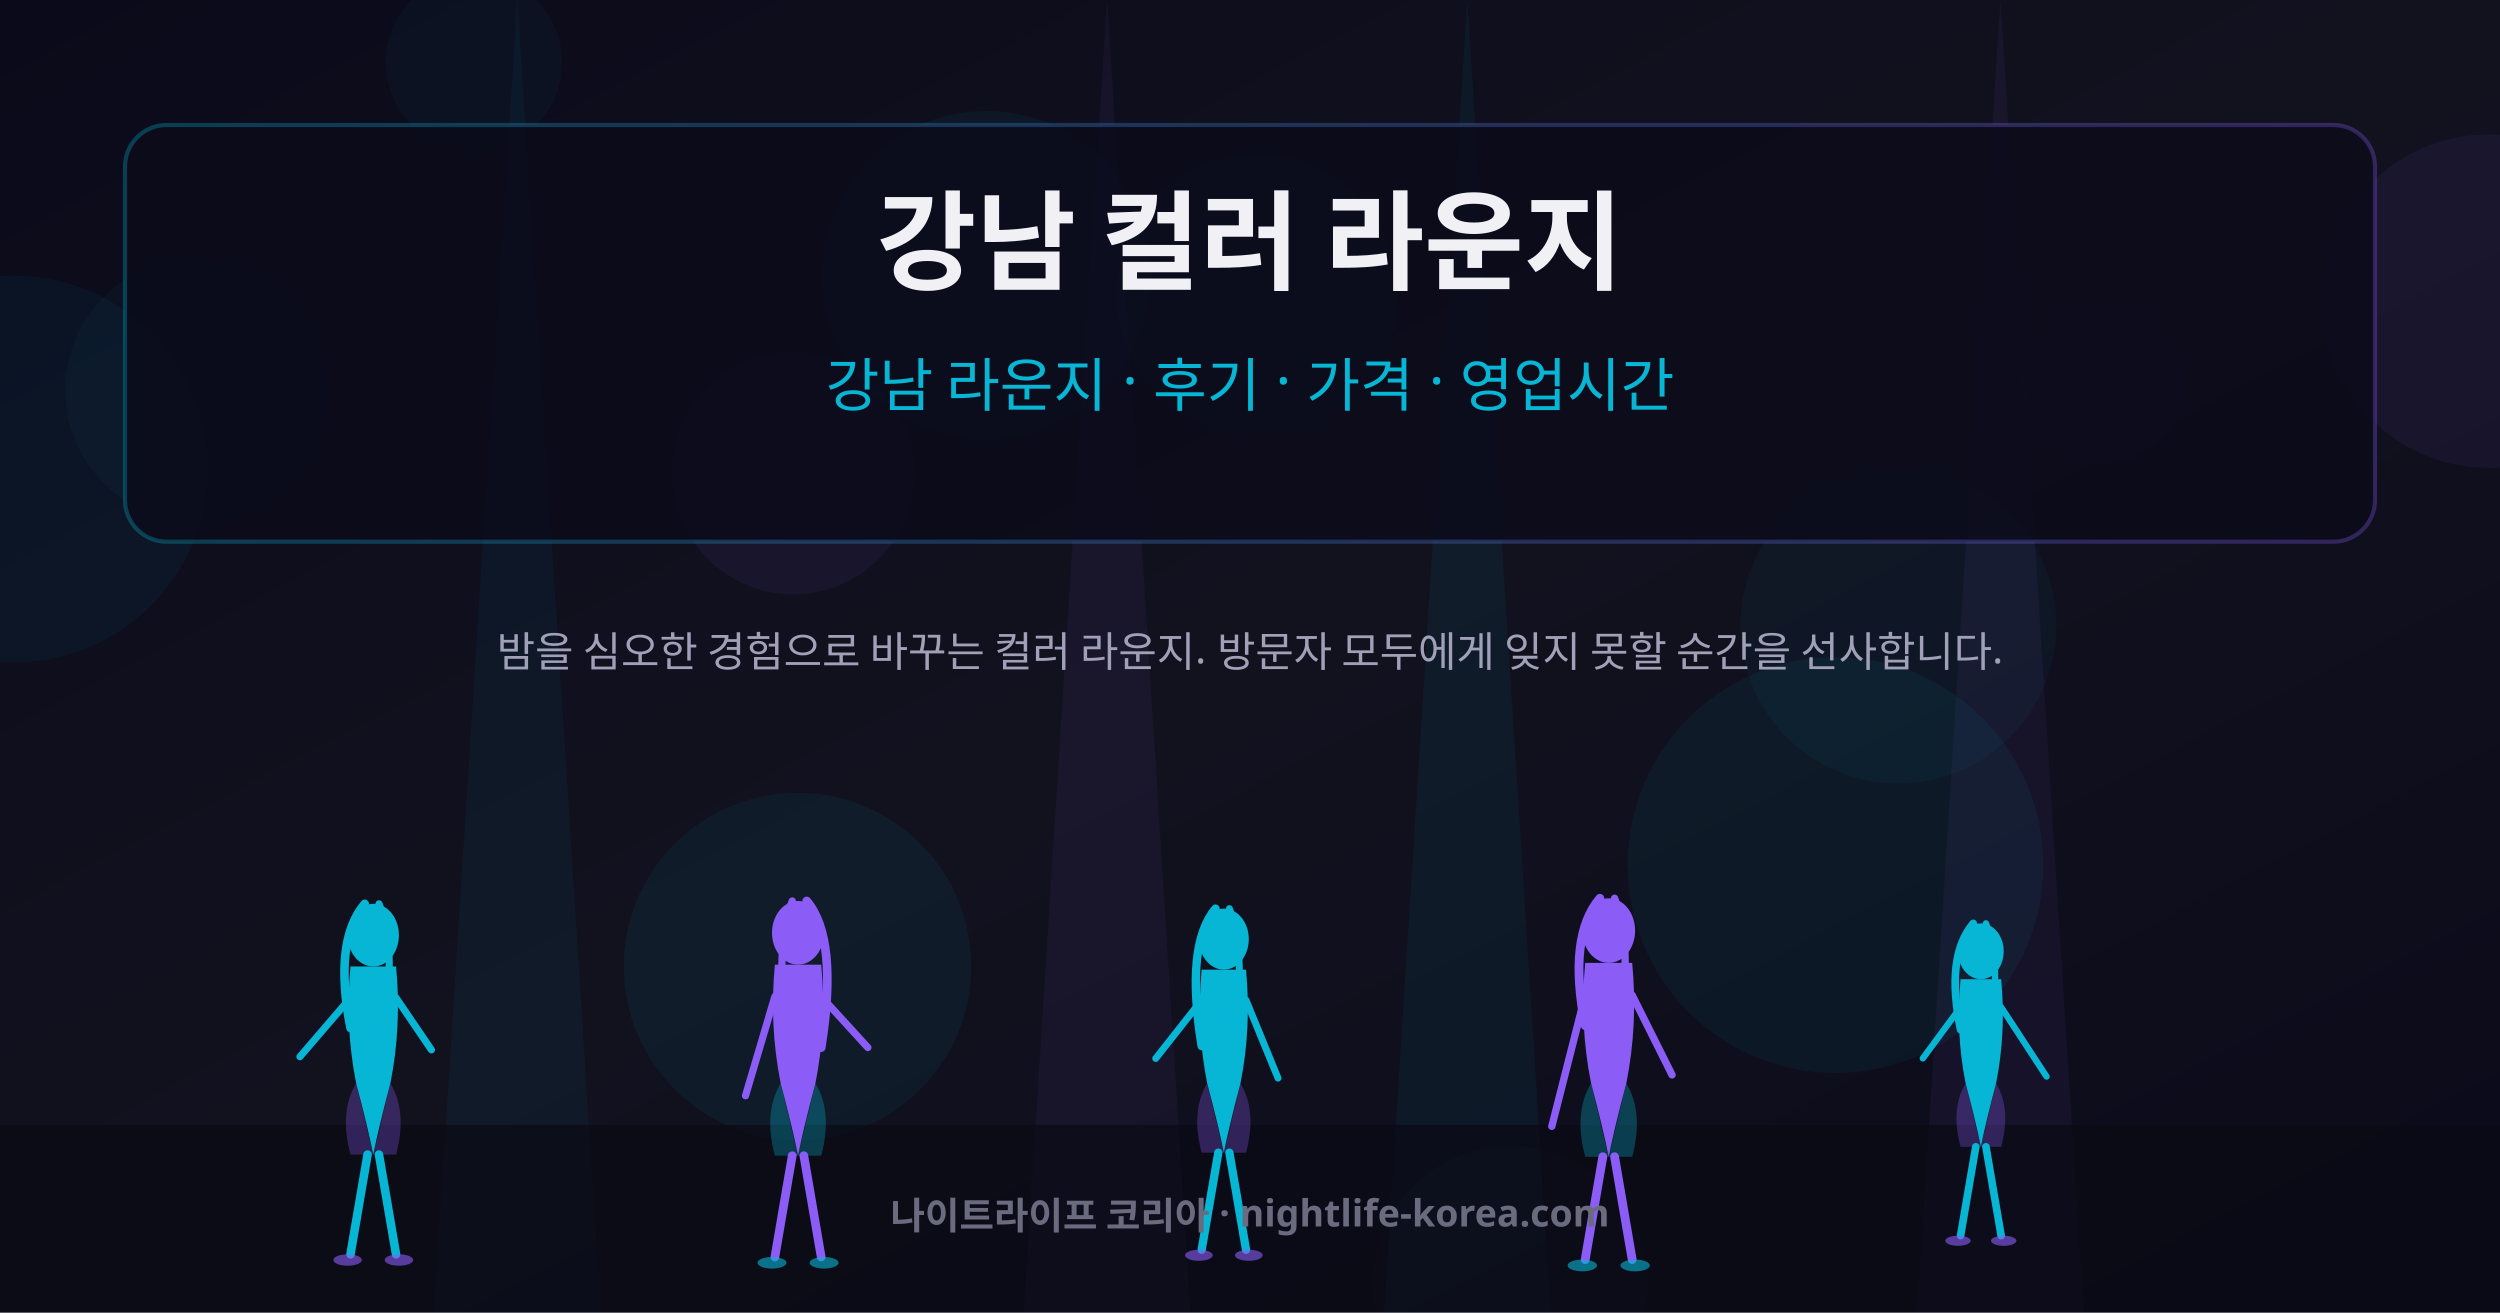
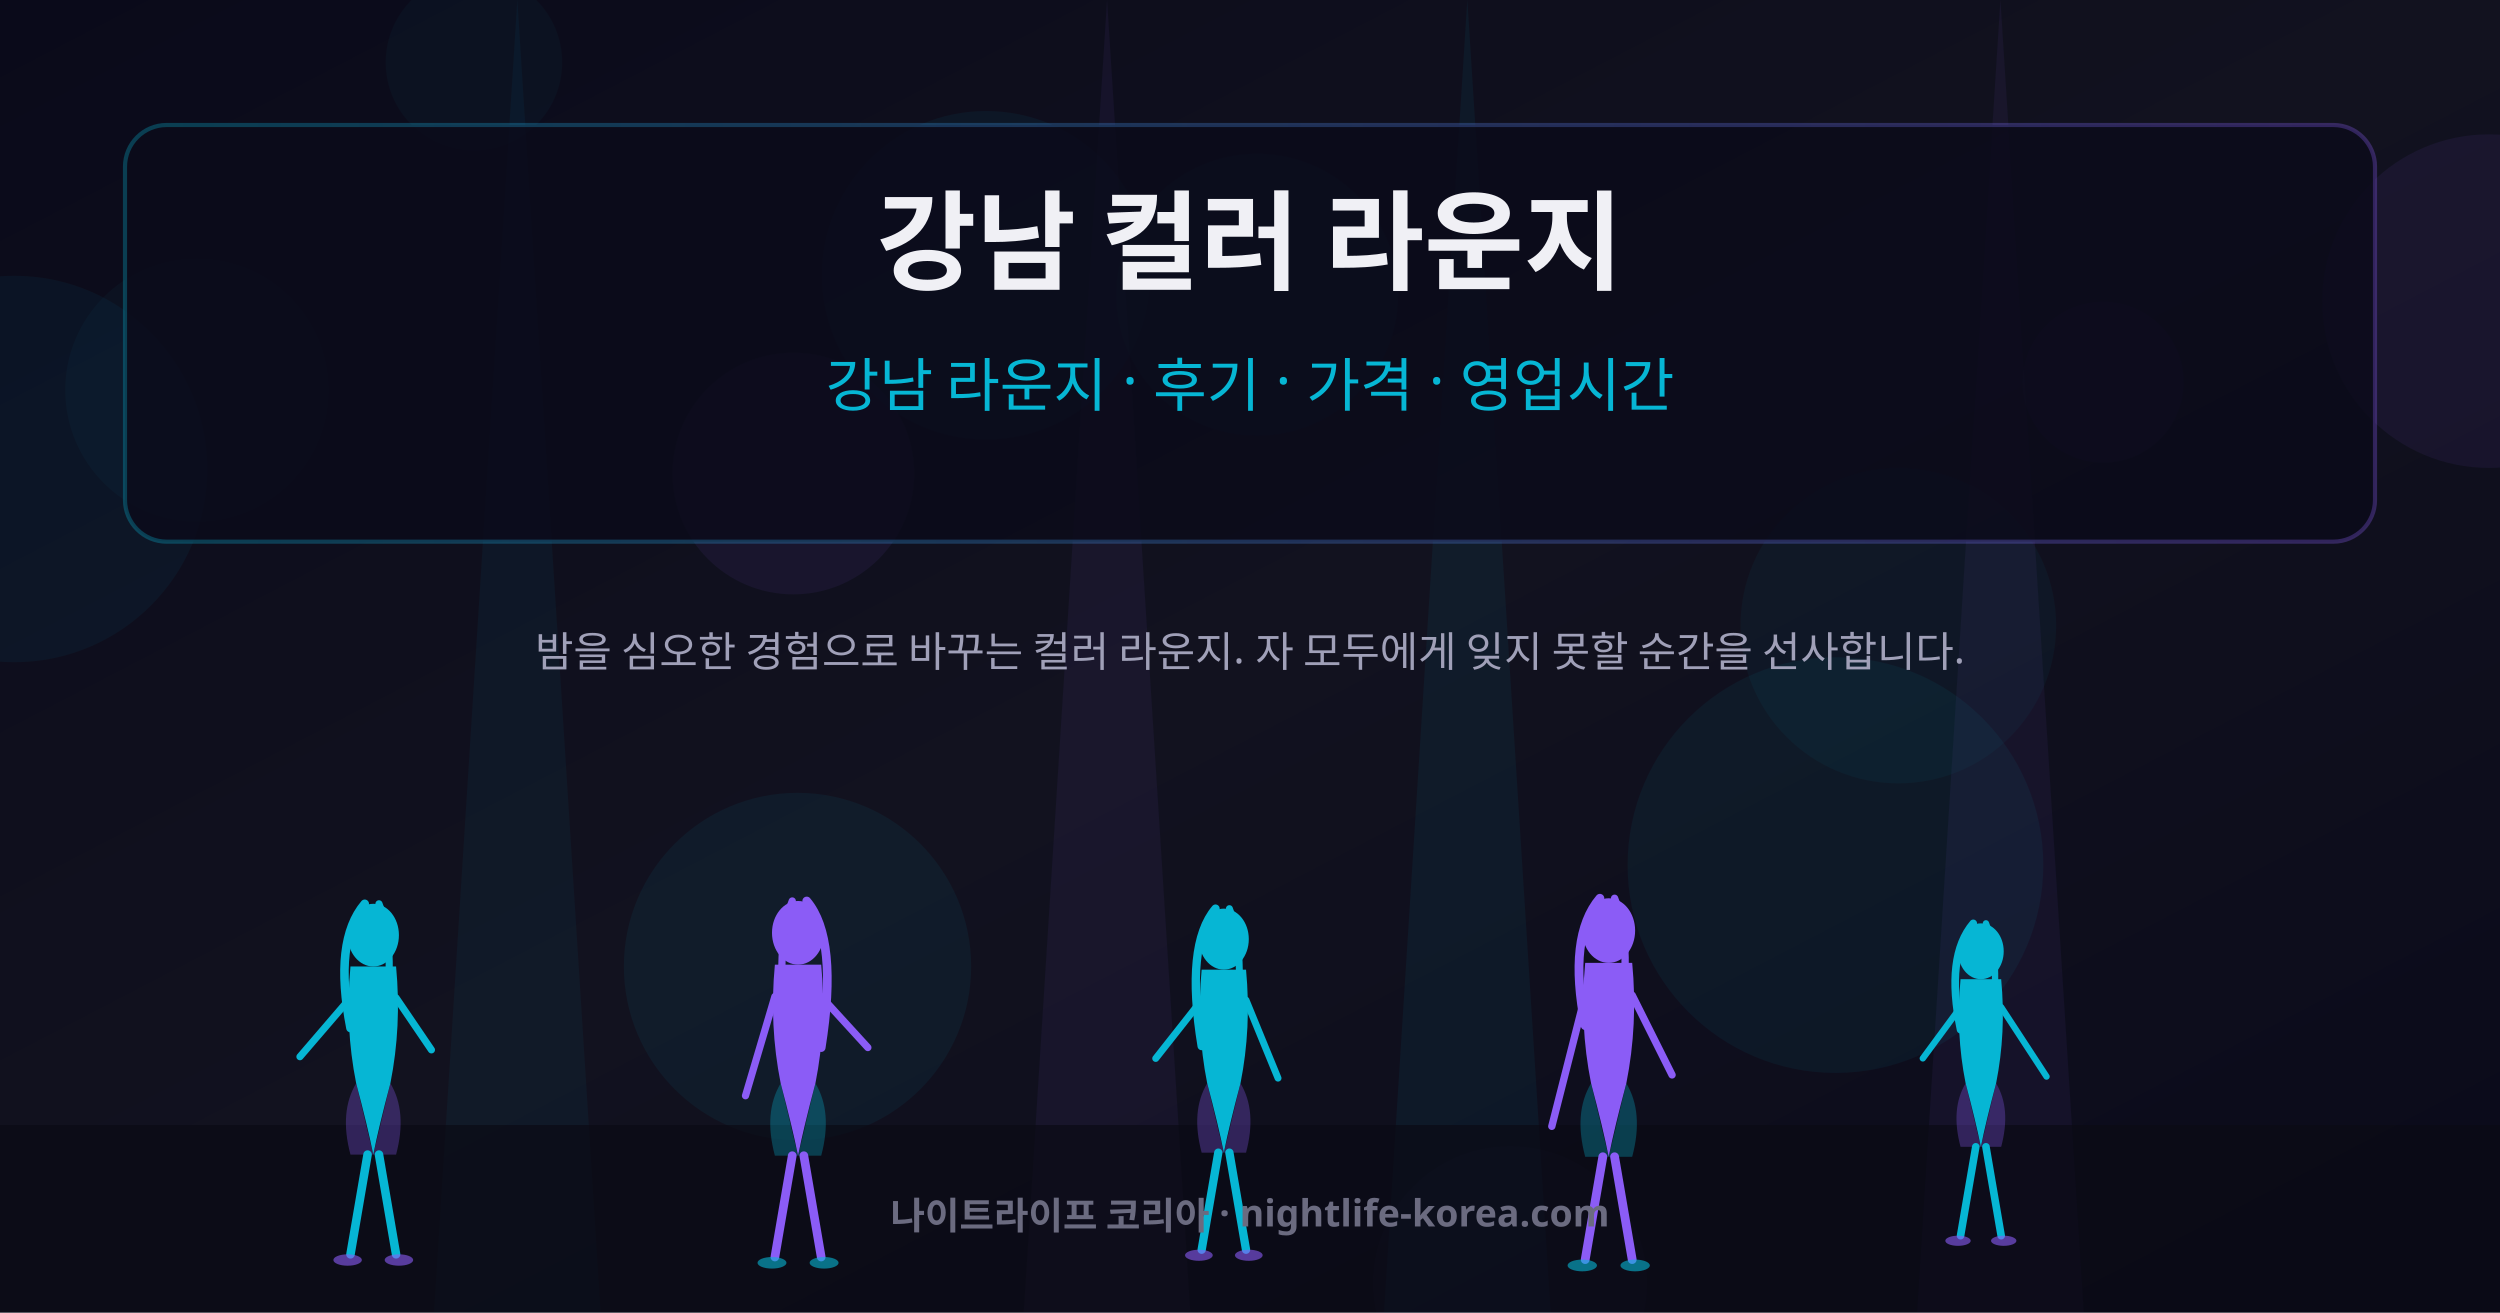
<svg xmlns="http://www.w3.org/2000/svg" viewBox="0 0 1200 630" width="1200" height="630">
  <defs>
    <linearGradient id="ogbg" x1="0%" y1="0%" x2="100%" y2="100%">
      <stop offset="0%" style="stop-color:#0a0a1a" />
      <stop offset="50%" style="stop-color:#12121f" />
      <stop offset="100%" style="stop-color:#0a0a1a" />
    </linearGradient>
    <linearGradient id="ogtxt" x1="0%" y1="0%" x2="100%" y2="0%">
      <stop offset="0%" style="stop-color:#06b6d4" />
      <stop offset="100%" style="stop-color:#8b5cf6" />
    </linearGradient>
  </defs>
  <rect width="1200" height="630" fill="url(#ogbg)" />
  <polygon points="248.324,0 208.324,630 288.324,630" fill="#06b6d4" opacity="0.052" />
  <polygon points="531.386,0 491.386,630 571.386,630" fill="#8b5cf6" opacity="0.063" />
  <polygon points="704.314,0 664.314,630 744.314,630" fill="#06b6d4" opacity="0.064" />
  <polygon points="960.201,0 920.201,630 1000.201,630" fill="#8b5cf6" opacity="0.063" />
  <circle cx="603.417" cy="141.454" r="67.677" fill="#06b6d4" opacity="0.056" />
  <circle cx="227.496" cy="29.944" r="42.371" fill="#06b6d4" opacity="0.034" />
  <circle cx="911.197" cy="300.262" r="75.754" fill="#06b6d4" opacity="0.044" />
  <circle cx="6.823" cy="225.123" r="92.746" fill="#06b6d4" opacity="0.051" />
  <circle cx="1009.494" cy="183.39" r="38.677" fill="#8b5cf6" opacity="0.071" />
  <circle cx="473.319" cy="132.112" r="78.821" fill="#06b6d4" opacity="0.057" />
  <circle cx="724.867" cy="615.828" r="65.71" fill="#8b5cf6" opacity="0.034" />
  <circle cx="1194.717" cy="144.542" r="80.055" fill="#8b5cf6" opacity="0.073" />
  <circle cx="382.808" cy="463.916" r="83.343" fill="#06b6d4" opacity="0.065" />
  <circle cx="881.022" cy="415.236" r="99.769" fill="#06b6d4" opacity="0.059" />
  <circle cx="94.55" cy="187.216" r="63.203" fill="#06b6d4" opacity="0.039" />
  <circle cx="380.797" cy="227.284" r="58.016" fill="#8b5cf6" opacity="0.073" />
  <rect x="0" y="540" width="1200" height="90" fill="#0a0a14" opacity="0.7" />
  <g transform="translate(179.1701,520) scale(1.367875)">
    <ellipse cx="0" cy="-52" rx="9" ry="11" fill="#06b6d4" />
    <path d="M-3,-63 Q-14,-50 -8,-19.398" stroke="#06b6d4" stroke-width="3" fill="none" stroke-linecap="round" />
    <path d="M2,-63 Q8,-48 4,-22.398" stroke="#06b6d4" stroke-width="2.5" fill="none" stroke-linecap="round" />
    <path d="M-8,-41 Q-10,-20 -6,0 Q-2,15 0,25 Q2,15 6,0 Q10,-20 8,-41 Z" fill="#06b6d4" />
    <path d="M-6,0 Q-12,10 -8,25 L0,25 Z" fill="#8b5cf6" opacity="0.3" />
    <path d="M6,0 Q12,10 8,25 L0,25 Z" fill="#8b5cf6" opacity="0.3" />
    <line x1="-2" y1="25" x2="-8" y2="60" stroke="#06b6d4" stroke-width="3" stroke-linecap="round" />
    <line x1="2" y1="25" x2="8" y2="60" stroke="#06b6d4" stroke-width="3" stroke-linecap="round" />
    <ellipse cx="-9" cy="62" rx="5" ry="2" fill="#8b5cf6" opacity="0.6" />
    <ellipse cx="9" cy="62" rx="5" ry="2" fill="#8b5cf6" opacity="0.6" />
    <line x1="-8" y1="-30" x2="-25.735" y2="-9.346" stroke="#06b6d4" stroke-width="2.5" stroke-linecap="round" />
    <line x1="8" y1="-30" x2="20.409" y2="-11.745" stroke="#06b6d4" stroke-width="2.5" stroke-linecap="round" />
  </g>
  <g transform="translate(383.0606,520) scale(1.389427)">
    <ellipse cx="0" cy="-52" rx="9" ry="11" fill="#8b5cf6" />
    <path d="M3,-63 Q14,-50 8,-12.338" stroke="#8b5cf6" stroke-width="3" fill="none" stroke-linecap="round" />
    <path d="M-2,-63 Q-8,-48 -4,-15.338" stroke="#8b5cf6" stroke-width="2.5" fill="none" stroke-linecap="round" />
    <path d="M-8,-41 Q-10,-20 -6,0 Q-2,15 0,25 Q2,15 6,0 Q10,-20 8,-41 Z" fill="#8b5cf6" />
    <path d="M-6,0 Q-12,10 -8,25 L0,25 Z" fill="#06b6d4" opacity="0.3" />
    <path d="M6,0 Q12,10 8,25 L0,25 Z" fill="#06b6d4" opacity="0.3" />
    <line x1="-2" y1="25" x2="-8" y2="60" stroke="#8b5cf6" stroke-width="3" stroke-linecap="round" />
    <line x1="2" y1="25" x2="8" y2="60" stroke="#8b5cf6" stroke-width="3" stroke-linecap="round" />
    <ellipse cx="-9" cy="62" rx="5" ry="2" fill="#06b6d4" opacity="0.6" />
    <ellipse cx="9" cy="62" rx="5" ry="2" fill="#06b6d4" opacity="0.6" />
    <line x1="-8" y1="-30" x2="-18.152" y2="4.286" stroke="#8b5cf6" stroke-width="2.5" stroke-linecap="round" />
    <line x1="8" y1="-30" x2="24.119" y2="-12.362" stroke="#8b5cf6" stroke-width="2.5" stroke-linecap="round" />
  </g>
  <g transform="translate(587.4441,520) scale(1.331073)">
    <ellipse cx="0" cy="-52" rx="9" ry="11" fill="#06b6d4" />
    <path d="M-3,-63 Q-14,-50 -8,-13.436" stroke="#06b6d4" stroke-width="3" fill="none" stroke-linecap="round" />
    <path d="M2,-63 Q8,-48 4,-16.436" stroke="#06b6d4" stroke-width="2.5" fill="none" stroke-linecap="round" />
    <path d="M-8,-41 Q-10,-20 -6,0 Q-2,15 0,25 Q2,15 6,0 Q10,-20 8,-41 Z" fill="#06b6d4" />
    <path d="M-6,0 Q-12,10 -8,25 L0,25 Z" fill="#8b5cf6" opacity="0.3" />
    <path d="M6,0 Q12,10 8,25 L0,25 Z" fill="#8b5cf6" opacity="0.3" />
    <line x1="-2" y1="25" x2="-8" y2="60" stroke="#06b6d4" stroke-width="3" stroke-linecap="round" />
    <line x1="2" y1="25" x2="8" y2="60" stroke="#06b6d4" stroke-width="3" stroke-linecap="round" />
    <ellipse cx="-9" cy="62" rx="5" ry="2" fill="#8b5cf6" opacity="0.6" />
    <ellipse cx="9" cy="62" rx="5" ry="2" fill="#8b5cf6" opacity="0.6" />
    <line x1="-8" y1="-30" x2="-24.569" y2="-8.977" stroke="#06b6d4" stroke-width="2.5" stroke-linecap="round" />
    <line x1="8" y1="-30" x2="19.539" y2="-1.878" stroke="#06b6d4" stroke-width="2.5" stroke-linecap="round" />
  </g>
  <g transform="translate(772.1741,520) scale(1.409991)">
    <ellipse cx="0" cy="-52" rx="9" ry="11" fill="#8b5cf6" />
    <path d="M-3,-63 Q-14,-50 -8,-19.651" stroke="#8b5cf6" stroke-width="3" fill="none" stroke-linecap="round" />
    <path d="M2,-63 Q8,-48 4,-22.651" stroke="#8b5cf6" stroke-width="2.5" fill="none" stroke-linecap="round" />
    <path d="M-8,-41 Q-10,-20 -6,0 Q-2,15 0,25 Q2,15 6,0 Q10,-20 8,-41 Z" fill="#8b5cf6" />
    <path d="M-6,0 Q-12,10 -8,25 L0,25 Z" fill="#06b6d4" opacity="0.3" />
    <path d="M6,0 Q12,10 8,25 L0,25 Z" fill="#06b6d4" opacity="0.3" />
    <line x1="-2" y1="25" x2="-8" y2="60" stroke="#8b5cf6" stroke-width="3" stroke-linecap="round" />
    <line x1="2" y1="25" x2="8" y2="60" stroke="#8b5cf6" stroke-width="3" stroke-linecap="round" />
    <ellipse cx="-9" cy="62" rx="5" ry="2" fill="#06b6d4" opacity="0.6" />
    <ellipse cx="9" cy="62" rx="5" ry="2" fill="#06b6d4" opacity="0.6" />
    <line x1="-8" y1="-30" x2="-19.367" y2="14.635" stroke="#8b5cf6" stroke-width="2.5" stroke-linecap="round" />
    <line x1="8" y1="-30" x2="21.573" y2="-2.868" stroke="#8b5cf6" stroke-width="2.5" stroke-linecap="round" />
  </g>
  <g transform="translate(950.8131,520) scale(1.218838)">
    <ellipse cx="0" cy="-52" rx="9" ry="11" fill="#06b6d4" />
    <path d="M-3,-63 Q-14,-50 -8,-21.136" stroke="#06b6d4" stroke-width="3" fill="none" stroke-linecap="round" />
    <path d="M2,-63 Q8,-48 4,-24.136" stroke="#06b6d4" stroke-width="2.5" fill="none" stroke-linecap="round" />
    <path d="M-8,-41 Q-10,-20 -6,0 Q-2,15 0,25 Q2,15 6,0 Q10,-20 8,-41 Z" fill="#06b6d4" />
    <path d="M-6,0 Q-12,10 -8,25 L0,25 Z" fill="#8b5cf6" opacity="0.3" />
    <path d="M6,0 Q12,10 8,25 L0,25 Z" fill="#8b5cf6" opacity="0.3" />
    <line x1="-2" y1="25" x2="-8" y2="60" stroke="#06b6d4" stroke-width="3" stroke-linecap="round" />
    <line x1="2" y1="25" x2="8" y2="60" stroke="#06b6d4" stroke-width="3" stroke-linecap="round" />
    <ellipse cx="-9" cy="62" rx="5" ry="2" fill="#8b5cf6" opacity="0.6" />
    <ellipse cx="9" cy="62" rx="5" ry="2" fill="#8b5cf6" opacity="0.6" />
    <line x1="-8" y1="-30" x2="-22.861" y2="-9.829" stroke="#06b6d4" stroke-width="2.5" stroke-linecap="round" />
    <line x1="8" y1="-30" x2="25.862" y2="-2.666" stroke="#06b6d4" stroke-width="2.5" stroke-linecap="round" />
  </g>
  <rect x="60" y="60" width="1080" height="200" rx="20" fill="#0a0a1a" opacity="0.85" />
  <rect x="60" y="60" width="1080" height="200" rx="20" fill="none" stroke="url(#ogtxt)" stroke-width="2" opacity="0.3" />
  <text x="600" y="135" text-anchor="middle" font-family="'Noto Sans KR',sans-serif" font-size="52" font-weight="800" fill="#f0f0f5">강남 컬러 라운지</text>
  <text x="600" y="195" text-anchor="middle" font-family="'Noto Sans KR',sans-serif" font-size="28" font-weight="500" fill="#06b6d4">강남 라운지 · 후기 · 가격 · 영업시간</text>
  <rect x="60" y="290" width="auto" height="40" rx="20" fill="#06b6d4" opacity="0.15" />
-   <text x="600" y="320" text-anchor="middle" font-family="'Noto Sans KR',sans-serif" font-size="20" fill="#a0a0b8">밤을 심오한 경험으로 바꾸는 컬러 라운지. 방문자 모두에게 잊지 못할 순간을 선사합니다.</text>
+   <text x="600" y="320" text-anchor="middle" font-family="'Noto Sans KR',sans-serif" font-size="20" fill="#a0a0b8">밤을 심오한 경험으로 바꾸는 컬러 라운지. 자 모두에게 잊지 못할 순간을 선사합니다.</text>
  <text x="600" y="590" text-anchor="middle" font-family="'Noto Sans KR',sans-serif" font-size="18" font-weight="600" fill="#6b6b80">나이트라이프 코리아 · nightlife-korea.com</text>
</svg>
